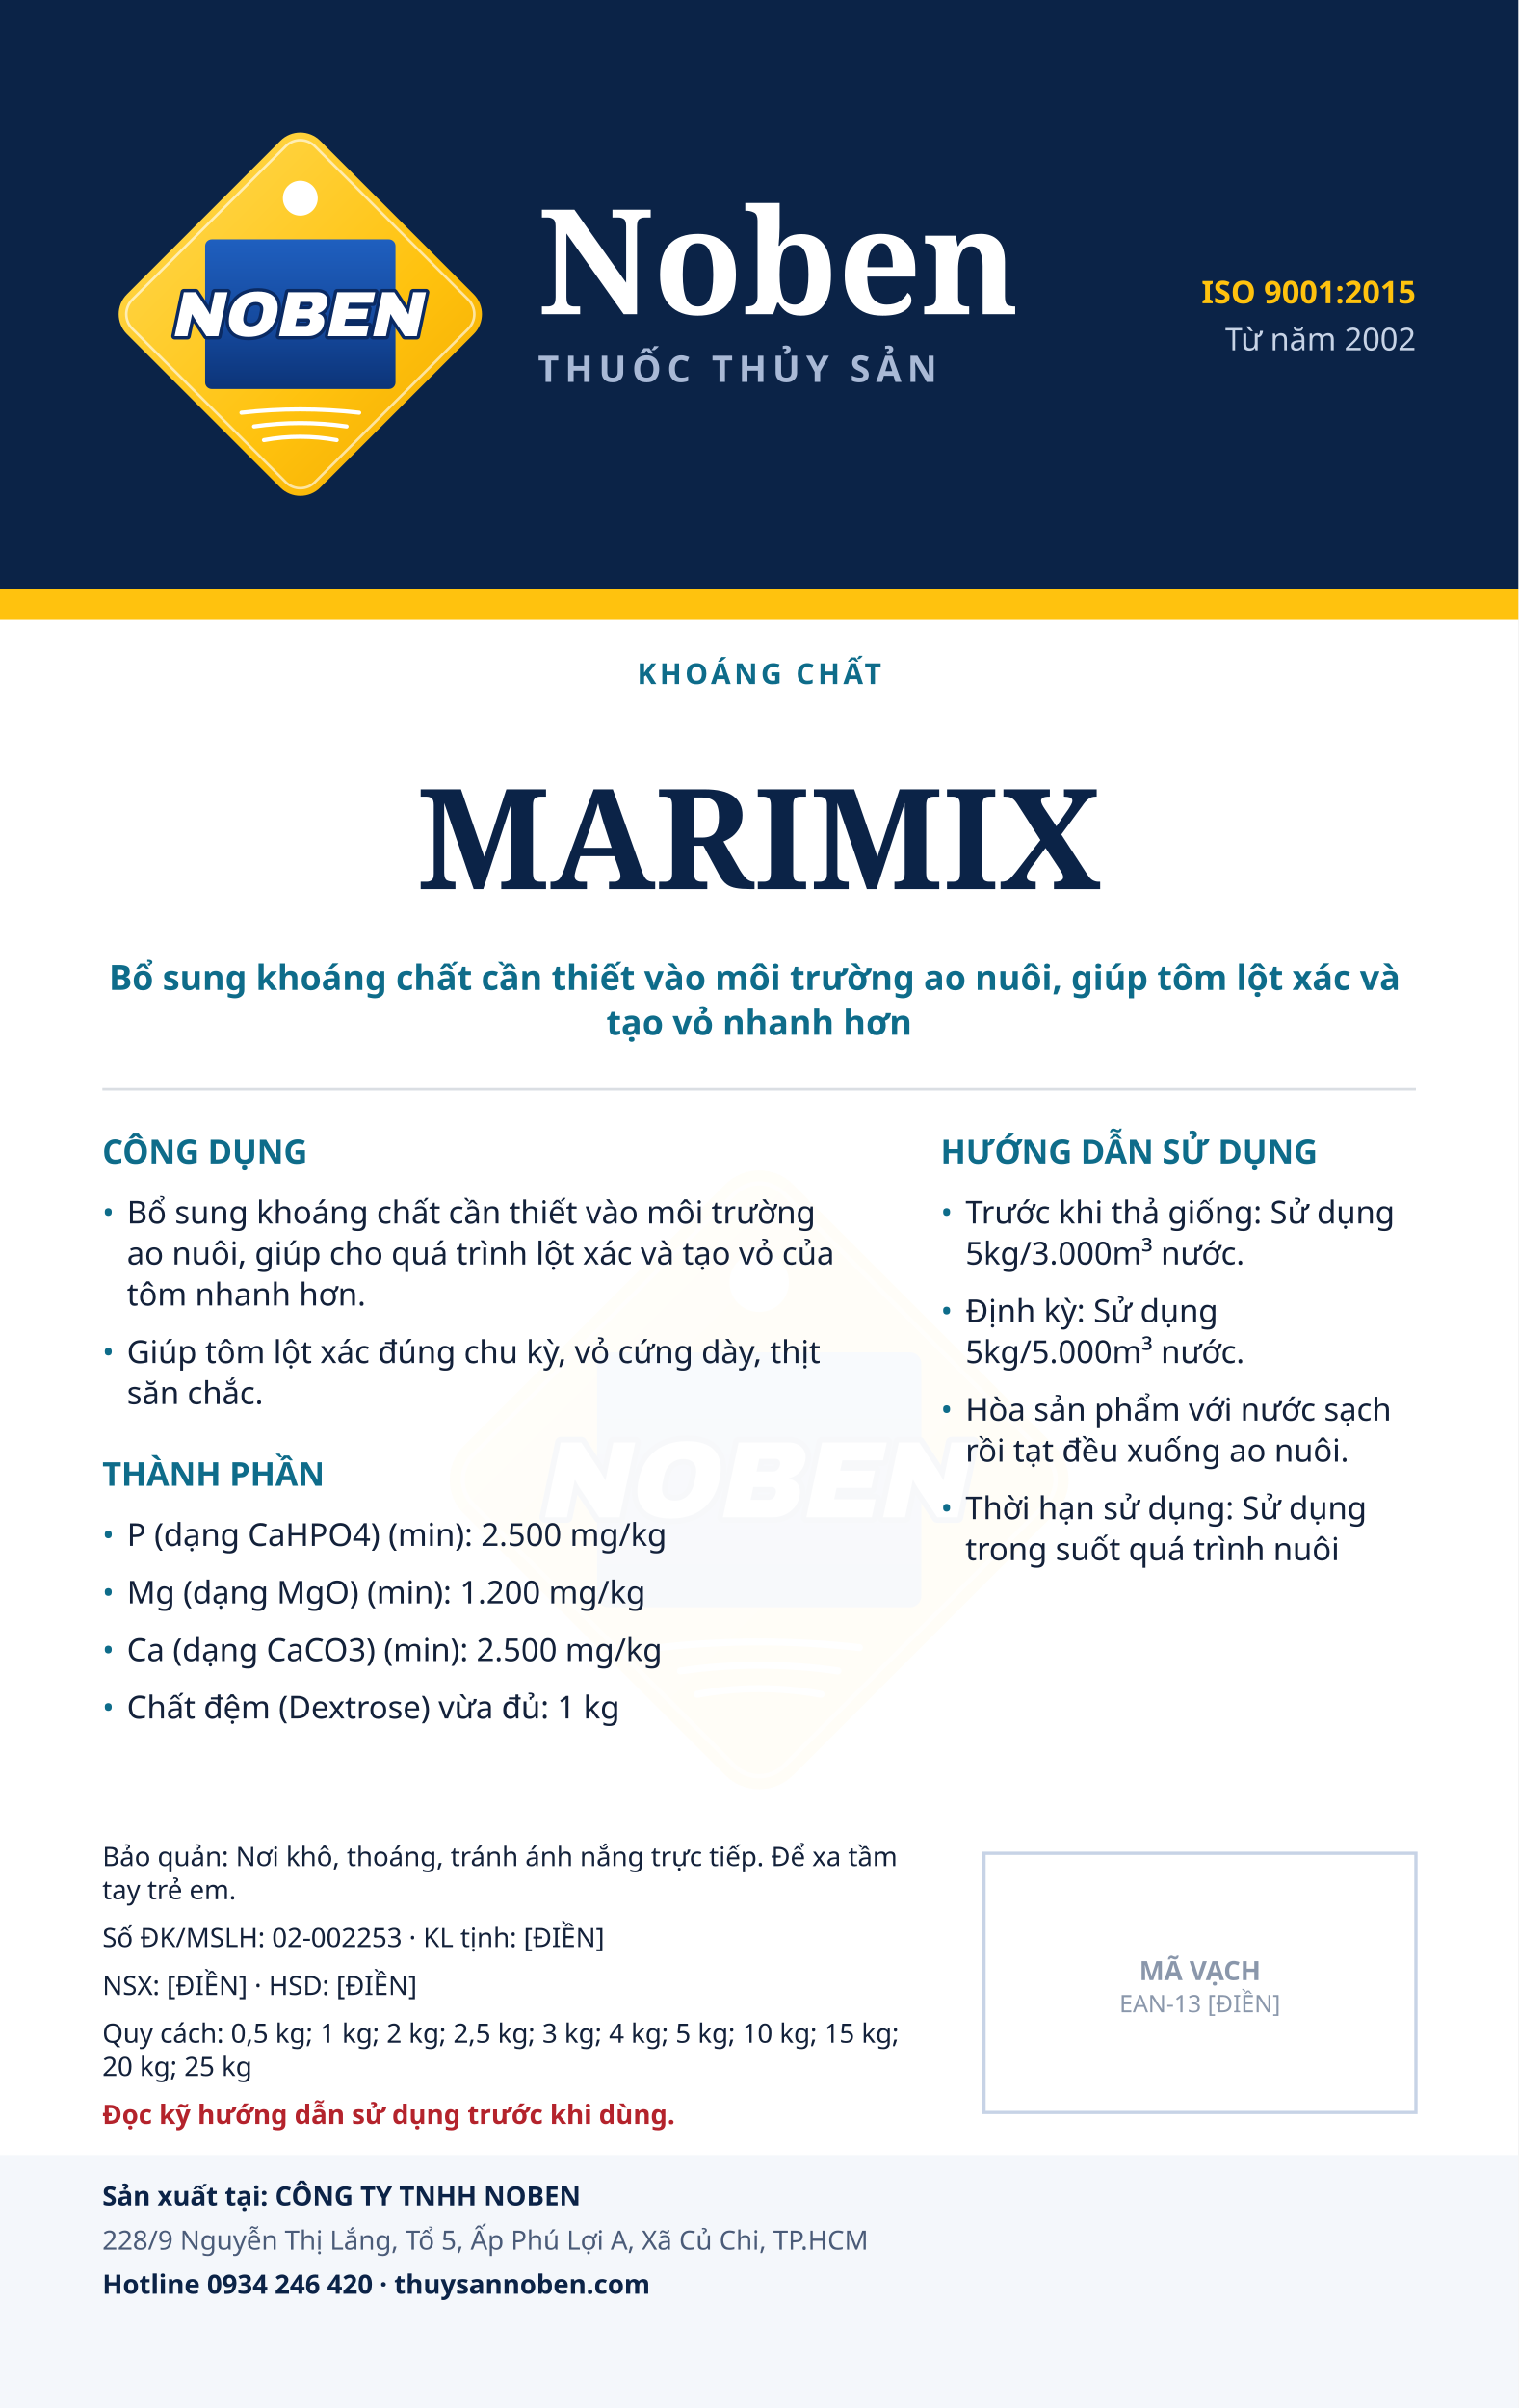
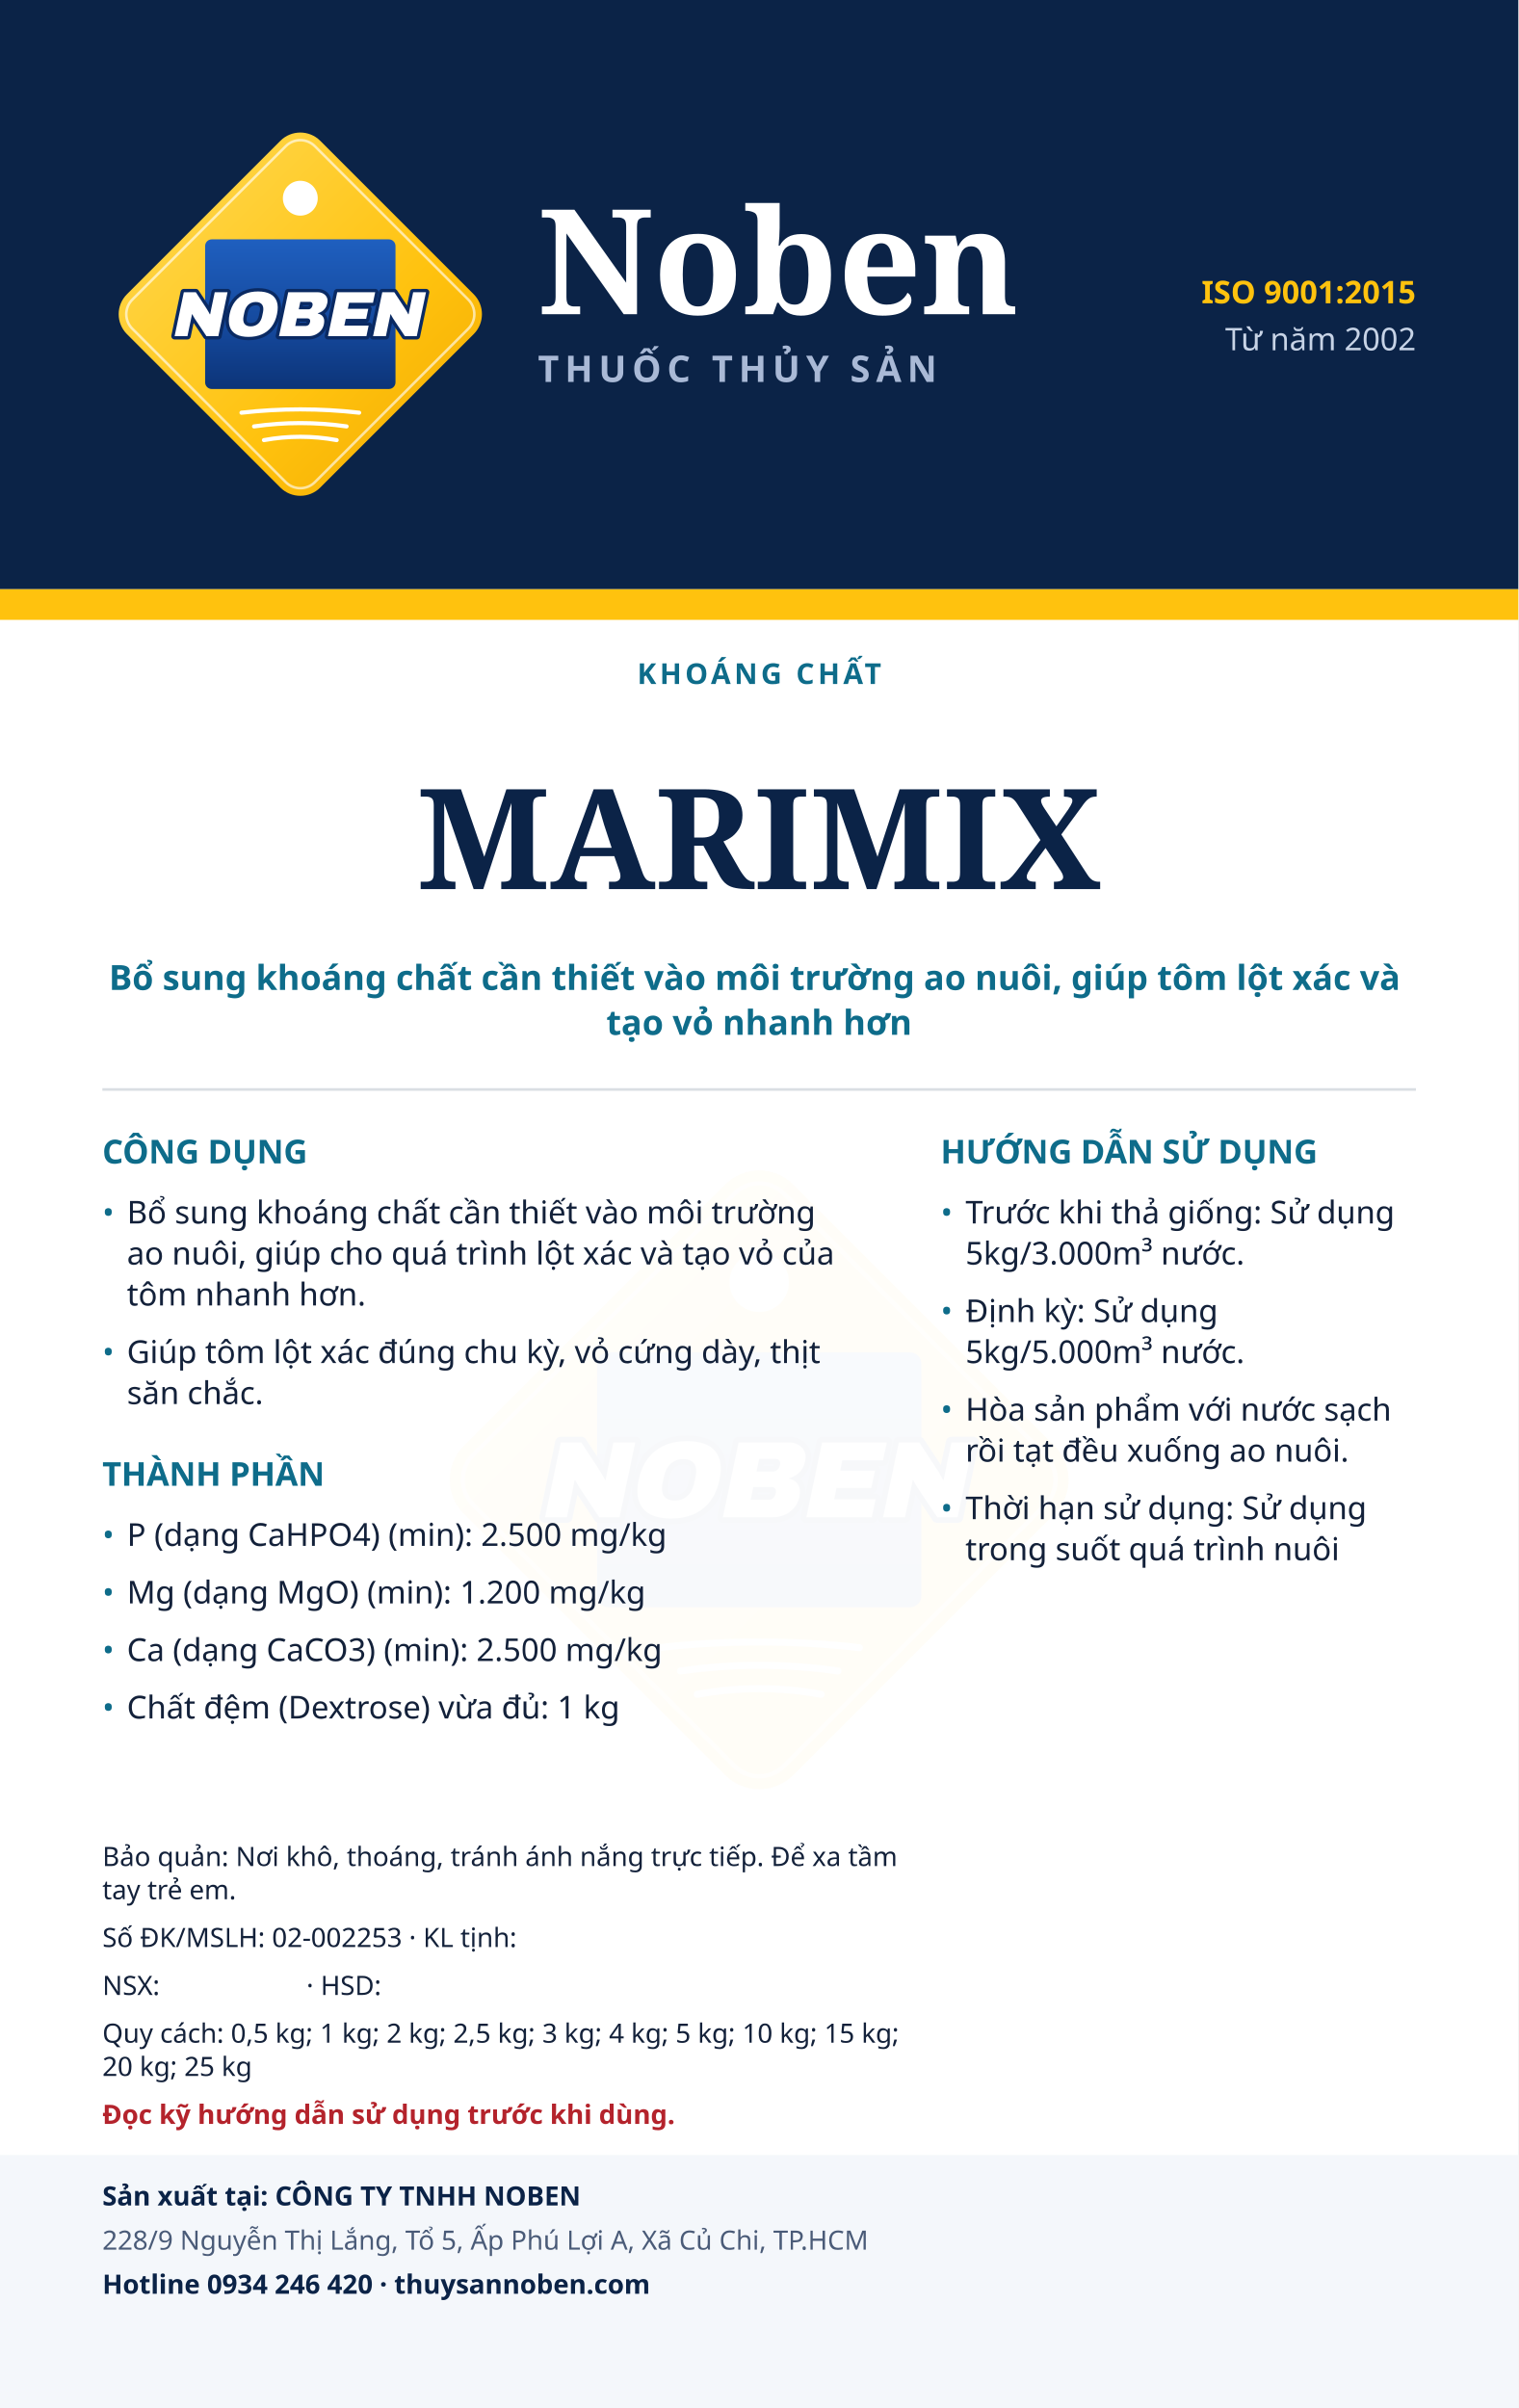
<svg xmlns="http://www.w3.org/2000/svg" xmlns:xlink="http://www.w3.org/1999/xlink" width="116mm" height="183.98mm" viewBox="-3 -3 116 183.98" data-trim="110 177.98" data-tran-le="3" data-an-toan="4.82">
  <defs>
    <clipPath id="nb-trang-giua">
      <rect x="0" y="44.36" width="110" height="117.29" />
    </clipPath>
  </defs>
  <g id="nen">
    <rect x="-3" y="-3" width="116" height="183.98" fill="#ffffff" />
    <rect x="-3" y="161.65" width="116" height="19.33" fill="#f4f7fb" />
    <g opacity="0.035" clip-path="url(#nb-trang-giua)">
      <use href="#nb-mark-art" xlink:href="#nb-mark-art" transform="translate(29.24 84.3) scale(0.10064)" />
    </g>
  </g>
  <g id="dai-thuong-hieu" data-khung="38.09 0 67.09 42.02">
    <rect x="-3" y="-3" width="116" height="45.02" fill="#0b2347" />
    <rect x="-3" y="42.02" width="116" height="2.34" fill="#ffc20e" />
    <text font-family="'Playfair Display ExtraBold', 'Playfair Display', serif" font-weight="800" font-size="11.18" fill="#ffffff" x="38.09" y="21.01">Noben</text>
    <text font-family="'Be Vietnam Pro SemiBold', 'Be Vietnam Pro', sans-serif" font-weight="600" font-size="2.79" fill="#a9b9d6" letter-spacing="0.45" x="38.09" y="26.18">THUỐC THỦY SẢN</text>
    <text font-family="'Be Vietnam Pro SemiBold', 'Be Vietnam Pro', sans-serif" font-weight="600" font-size="2.39" fill="#ffc20e" text-anchor="end" x="105.18" y="20.17">ISO 9001:2015</text>
    <text font-family="'Be Vietnam Pro', sans-serif" font-weight="400" font-size="2.39" fill="#c7d3e6" text-anchor="end" x="105.18" y="23.76">Từ năm 2002</text>
  </g>
  <g id="logo">
    <g transform="translate(4.82 5.88) scale(0.05908)">
      <g id="nb-mark-art">
        <defs>
          <linearGradient id="nb-g" x1="0" y1="0" x2="1" y2="1">
            <stop offset="0" stop-color="#ffdb57" />
            <stop offset=".618" stop-color="#ffc20e" />
            <stop offset="1" stop-color="#f2a900" />
          </linearGradient>
          <linearGradient id="nb-b" x1="0" y1="0" x2="0" y2="1">
            <stop offset="0" stop-color="#1f5fbf" />
            <stop offset=".618" stop-color="#14479a" />
            <stop offset="1" stop-color="#0c3478" />
          </linearGradient>
        </defs>
        <path d="M281.79 31.79 L480.21 230.21 A36.47 36.47 0 0 1 480.21 281.79 L281.79 480.21 A36.47 36.47 0 0 1 230.21 480.21 L31.79 281.79 A36.47 36.47 0 0 1 31.79 230.21 L230.21 31.79 A36.47 36.47 0 0 1 281.79 31.79 Z" fill="url(#nb-g)" />
        <path d="M274.83 38.76 L473.24 237.17 A26.62 26.62 0 0 1 473.24 274.83 L274.83 473.24 A26.62 26.62 0 0 1 237.17 473.24 L38.76 274.83 A26.62 26.62 0 0 1 38.76 237.17 L237.17 38.76 A26.62 26.62 0 0 1 274.83 38.76 Z" fill="none" stroke="#ffffff" stroke-opacity=".618" stroke-width="3.29" />
        <path d="M141.52 159.23 H370.48 A8.61 8.61 0 0 1 379.09 167.84 V344.16 A8.61 8.61 0 0 1 370.48 352.77 H141.52 A8.61 8.61 0 0 1 132.91 344.16 V167.84 A8.61 8.61 0 0 1 141.52 159.23 Z" fill="url(#nb-b)" />
        <circle cx="256" cy="106.02" r="22.54" fill="#ffffff" />
        <g transform="translate(93.46 284.39) scale(0.89704)">
          <g fill="none" stroke="#0a2a63" stroke-width="9.6" stroke-linejoin="round">
            <path transform="translate(-6.81 0)" d="M6.808 0.0 20.1 -63.296H37.396L52.312 -40.572Q52.947 -39.652 53.96 -37.904Q54.973 -36.156 56.022 -34.362Q57.071 -32.568 57.575 -31.464L58.074 -31.648Q58.523 -34.224 59.054 -36.754Q59.586 -39.284 59.856 -40.572L64.628 -63.296H83.12L69.828 0.0H52.624L35.765 -25.3Q34.587 -27.14 33.802 -28.658Q33.017 -30.176 32.295 -31.556L31.796 -31.372Q31.521 -29.624 31.154 -27.876Q30.787 -26.128 30.613 -25.3L25.3 0.0Z " />
            <path transform="translate(-7.2 0)" d="M113.676 1.104Q102.912 1.104 96.049 -2.576Q89.186 -6.256 86.674 -13.57Q84.162 -20.884 86.422 -31.648Q88.702 -42.504 94.276 -49.772Q99.85 -57.04 108.259 -60.72Q116.668 -64.4 127.432 -64.4Q138.288 -64.4 145.151 -60.72Q152.014 -57.04 154.536 -49.772Q157.058 -42.504 154.778 -31.648Q152.518 -20.884 146.934 -13.57Q141.35 -6.256 132.941 -2.576Q124.532 1.104 113.676 1.104ZM116.864 -14.076Q120.176 -14.076 122.928 -15.134Q125.68 -16.192 127.788 -18.124Q129.896 -20.056 131.294 -22.77Q132.692 -25.484 133.368 -28.704L134.604 -34.592Q135.281 -37.812 135.022 -40.526Q134.764 -43.24 133.468 -45.172Q132.172 -47.104 129.864 -48.162Q127.556 -49.22 124.244 -49.22Q120.932 -49.22 118.18 -48.162Q115.428 -47.104 113.366 -45.172Q111.304 -43.24 109.906 -40.526Q108.509 -37.812 107.832 -34.592L106.596 -28.704Q105.92 -25.484 106.178 -22.77Q106.436 -20.056 107.686 -18.124Q108.936 -16.192 111.244 -15.134Q113.552 -14.076 116.864 -14.076Z " />
            <path transform="translate(-7.59 0)" d="M158.08 0.0 171.372 -63.296H213.508Q218.292 -63.296 221.833 -61.318Q225.373 -59.34 227.031 -55.844Q228.689 -52.348 227.723 -47.748Q226.757 -43.148 224.667 -40.204Q222.577 -37.26 219.827 -35.558Q217.078 -33.856 214.052 -33.028L213.975 -32.66Q217.132 -31.924 219.469 -30.13Q221.807 -28.336 222.786 -25.116Q223.766 -21.896 222.704 -16.836Q221.641 -11.776 218.365 -8.004Q215.089 -4.232 210.504 -2.116Q205.92 0.0 200.768 0.0ZM181.503 -14.72H196.959Q199.075 -14.72 200.672 -16.192Q202.269 -17.664 202.888 -20.608Q203.177 -21.988 202.821 -23.138Q202.464 -24.288 201.542 -24.932Q200.619 -25.576 199.239 -25.576H183.783ZM186.526 -38.64H200.51Q201.982 -38.64 203.139 -39.33Q204.296 -40.02 205.165 -41.308Q206.033 -42.596 206.439 -44.528Q206.864 -46.552 205.783 -47.978Q204.703 -49.404 202.771 -49.404H188.787Z " />
            <path transform="translate(-7.8 0)" d="M228.932 0.0 242.224 -63.296H296.964L293.776 -48.116H259.368L257.533 -39.376H286.973L283.92 -24.84H254.48L252.452 -15.18H287.504L284.316 0.0Z " />
            <path transform="translate(-8 0)" d="M294.08 0.0 307.372 -63.296H324.668L339.584 -40.572Q340.219 -39.652 341.232 -37.904Q342.245 -36.156 343.294 -34.362Q344.343 -32.568 344.847 -31.464L345.346 -31.648Q345.795 -34.224 346.326 -36.754Q346.858 -39.284 347.128 -40.572L351.9 -63.296H370.392L357.1 0.0H339.896L323.037 -25.3Q321.859 -27.14 321.074 -28.658Q320.289 -30.176 319.567 -31.556L319.068 -31.372Q318.793 -29.624 318.426 -27.876Q318.059 -26.128 317.885 -25.3L312.572 0.0Z" />
          </g>
          <g fill="#ffffff">
            <path transform="translate(-6.81 0)" d="M6.808 0.0 20.1 -63.296H37.396L52.312 -40.572Q52.947 -39.652 53.96 -37.904Q54.973 -36.156 56.022 -34.362Q57.071 -32.568 57.575 -31.464L58.074 -31.648Q58.523 -34.224 59.054 -36.754Q59.586 -39.284 59.856 -40.572L64.628 -63.296H83.12L69.828 0.0H52.624L35.765 -25.3Q34.587 -27.14 33.802 -28.658Q33.017 -30.176 32.295 -31.556L31.796 -31.372Q31.521 -29.624 31.154 -27.876Q30.787 -26.128 30.613 -25.3L25.3 0.0Z " />
            <path transform="translate(-7.2 0)" d="M113.676 1.104Q102.912 1.104 96.049 -2.576Q89.186 -6.256 86.674 -13.57Q84.162 -20.884 86.422 -31.648Q88.702 -42.504 94.276 -49.772Q99.85 -57.04 108.259 -60.72Q116.668 -64.4 127.432 -64.4Q138.288 -64.4 145.151 -60.72Q152.014 -57.04 154.536 -49.772Q157.058 -42.504 154.778 -31.648Q152.518 -20.884 146.934 -13.57Q141.35 -6.256 132.941 -2.576Q124.532 1.104 113.676 1.104ZM116.864 -14.076Q120.176 -14.076 122.928 -15.134Q125.68 -16.192 127.788 -18.124Q129.896 -20.056 131.294 -22.77Q132.692 -25.484 133.368 -28.704L134.604 -34.592Q135.281 -37.812 135.022 -40.526Q134.764 -43.24 133.468 -45.172Q132.172 -47.104 129.864 -48.162Q127.556 -49.22 124.244 -49.22Q120.932 -49.22 118.18 -48.162Q115.428 -47.104 113.366 -45.172Q111.304 -43.24 109.906 -40.526Q108.509 -37.812 107.832 -34.592L106.596 -28.704Q105.92 -25.484 106.178 -22.77Q106.436 -20.056 107.686 -18.124Q108.936 -16.192 111.244 -15.134Q113.552 -14.076 116.864 -14.076Z " />
            <path transform="translate(-7.59 0)" d="M158.08 0.0 171.372 -63.296H213.508Q218.292 -63.296 221.833 -61.318Q225.373 -59.34 227.031 -55.844Q228.689 -52.348 227.723 -47.748Q226.757 -43.148 224.667 -40.204Q222.577 -37.26 219.827 -35.558Q217.078 -33.856 214.052 -33.028L213.975 -32.66Q217.132 -31.924 219.469 -30.13Q221.807 -28.336 222.786 -25.116Q223.766 -21.896 222.704 -16.836Q221.641 -11.776 218.365 -8.004Q215.089 -4.232 210.504 -2.116Q205.92 0.0 200.768 0.0ZM181.503 -14.72H196.959Q199.075 -14.72 200.672 -16.192Q202.269 -17.664 202.888 -20.608Q203.177 -21.988 202.821 -23.138Q202.464 -24.288 201.542 -24.932Q200.619 -25.576 199.239 -25.576H183.783ZM186.526 -38.64H200.51Q201.982 -38.64 203.139 -39.33Q204.296 -40.02 205.165 -41.308Q206.033 -42.596 206.439 -44.528Q206.864 -46.552 205.783 -47.978Q204.703 -49.404 202.771 -49.404H188.787Z " />
            <path transform="translate(-7.8 0)" d="M228.932 0.0 242.224 -63.296H296.964L293.776 -48.116H259.368L257.533 -39.376H286.973L283.92 -24.84H254.48L252.452 -15.18H287.504L284.316 0.0Z " />
            <path transform="translate(-8 0)" d="M294.08 0.0 307.372 -63.296H324.668L339.584 -40.572Q340.219 -39.652 341.232 -37.904Q342.245 -36.156 343.294 -34.362Q344.343 -32.568 344.847 -31.464L345.346 -31.648Q345.795 -34.224 346.326 -36.754Q346.858 -39.284 347.128 -40.572L351.9 -63.296H370.392L357.1 0.0H339.896L323.037 -25.3Q321.859 -27.14 321.074 -28.658Q320.289 -30.176 319.567 -31.556L319.068 -31.372Q318.793 -29.624 318.426 -27.876Q318.059 -26.128 317.885 -25.3L312.572 0.0Z" />
          </g>
        </g>
        <path d="M179.92 383.41 Q256 374.8 332.08 383.41 M196.19 401.13 Q256 392.52 315.81 401.13 M208.98 418.85 Q256 410.24 303.02 418.85" fill="none" stroke="#ffffff" stroke-width="5.32" stroke-linecap="round" />
      </g>
    </g>
  </g>
  <g id="ten-san-pham" data-khung="4.82 44.36 100.36 38.58">
    <text font-family="'Be Vietnam Pro SemiBold', 'Be Vietnam Pro', sans-serif" font-weight="600" font-size="2.2" fill="#0e6c8a" text-anchor="middle" letter-spacing="0.26">
      <tspan x="55" y="49.26">KHOÁNG CHẤT</tspan>
    </text>
    <text font-family="'Playfair Display ExtraBold', 'Playfair Display', serif" font-weight="800" font-size="10.68" fill="#0b2347" text-anchor="middle">
      <tspan x="55" y="64.93">MARIMIX</tspan>
    </text>
    <text font-family="'Be Vietnam Pro SemiBold', 'Be Vietnam Pro', sans-serif" font-weight="600" font-size="2.64" fill="#0e6c8a" text-anchor="middle">
      <tspan x="55" y="72.63">Bổ sung khoáng chất cần thiết vào môi trường ao nuôi, giúp tôm lột xác và</tspan>
      <tspan x="55" y="76.06">tạo vỏ nhanh hơn</tspan>
    </text>
  </g>
  <g id="cong-dung" data-khung="4.82 82.94 58.75 21.98">
    <line x1="4.82" y1="80.24" x2="105.18" y2="80.24" stroke="#0b2347" stroke-opacity="0.15" stroke-width="0.2" />
    <text font-family="'Be Vietnam Pro SemiBold', 'Be Vietnam Pro', sans-serif" font-weight="600" font-size="2.51" fill="#0e6c8a">
      <tspan x="4.82" y="85.89">CÔNG DỤNG</tspan>
    </text>
    <text font-family="'Be Vietnam Pro', sans-serif" font-weight="400" font-size="2.41" fill="#0e6c8a" x="4.82" y="90.48">•</text>
    <text font-family="'Be Vietnam Pro', sans-serif" font-weight="400" font-size="2.41" fill="#13213a">
      <tspan x="6.7" y="90.48">Bổ sung khoáng chất cần thiết vào môi trường</tspan>
      <tspan x="6.7" y="93.61">ao nuôi, giúp cho quá trình lột xác và tạo vỏ của</tspan>
      <tspan x="6.7" y="96.74">tôm nhanh hơn.</tspan>
    </text>
    <text font-family="'Be Vietnam Pro', sans-serif" font-weight="400" font-size="2.41" fill="#0e6c8a" x="4.82" y="101.14">•</text>
    <text font-family="'Be Vietnam Pro', sans-serif" font-weight="400" font-size="2.41" fill="#13213a">
      <tspan x="6.7" y="101.14">Giúp tôm lột xác đúng chu kỳ, vỏ cứng dày, thịt</tspan>
      <tspan x="6.7" y="104.27">săn chắc.</tspan>
    </text>
  </g>
  <g id="huong-dan" data-khung="68.87 82.94 36.31 33.91">
    <text font-family="'Be Vietnam Pro SemiBold', 'Be Vietnam Pro', sans-serif" font-weight="600" font-size="2.51" fill="#0e6c8a">
      <tspan x="68.87" y="85.89">HƯỚNG DẪN SỬ DỤNG</tspan>
    </text>
    <text font-family="'Be Vietnam Pro', sans-serif" font-weight="400" font-size="2.41" fill="#0e6c8a" x="68.87" y="90.48">•</text>
    <text font-family="'Be Vietnam Pro', sans-serif" font-weight="400" font-size="2.41" fill="#13213a">
      <tspan x="70.76" y="90.48">Trước khi thả giống: Sử dụng</tspan>
      <tspan x="70.76" y="93.61">5kg/3.000m³ nước.</tspan>
    </text>
    <text font-family="'Be Vietnam Pro', sans-serif" font-weight="400" font-size="2.41" fill="#0e6c8a" x="68.87" y="98.01">•</text>
    <text font-family="'Be Vietnam Pro', sans-serif" font-weight="400" font-size="2.41" fill="#13213a">
      <tspan x="70.76" y="98.01">Định kỳ: Sử dụng</tspan>
      <tspan x="70.76" y="101.14">5kg/5.000m³ nước.</tspan>
    </text>
    <text font-family="'Be Vietnam Pro', sans-serif" font-weight="400" font-size="2.41" fill="#0e6c8a" x="68.87" y="105.54">•</text>
    <text font-family="'Be Vietnam Pro', sans-serif" font-weight="400" font-size="2.41" fill="#13213a">
      <tspan x="70.76" y="105.54">Hòa sản phẩm với nước sạch</tspan>
      <tspan x="70.76" y="108.67">rồi tạt đều xuống ao nuôi.</tspan>
    </text>
    <text font-family="'Be Vietnam Pro', sans-serif" font-weight="400" font-size="2.41" fill="#0e6c8a" x="68.87" y="113.07">•</text>
    <text font-family="'Be Vietnam Pro', sans-serif" font-weight="400" font-size="2.41" fill="#13213a">
      <tspan x="70.76" y="113.07">Thời hạn sử dụng: Sử dụng</tspan>
      <tspan x="70.76" y="116.2">trong suốt quá trình nuôi</tspan>
    </text>
  </g>
  <g id="thanh-phan" data-khung="4.82 107.57 58.75 21.38">
    <text font-family="'Be Vietnam Pro SemiBold', 'Be Vietnam Pro', sans-serif" font-weight="600" font-size="2.51" fill="#0e6c8a">
      <tspan x="4.82" y="110.52">THÀNH PHẦN</tspan>
    </text>
    <text font-family="'Be Vietnam Pro', sans-serif" font-weight="400" font-size="2.41" fill="#0e6c8a" x="4.82" y="115.11">•</text>
    <text font-family="'Be Vietnam Pro', sans-serif" font-weight="400" font-size="2.41" fill="#13213a">
      <tspan x="6.7" y="115.11">P (dạng CaHPO4) (min): 2.500 mg/kg</tspan>
    </text>
    <text font-family="'Be Vietnam Pro', sans-serif" font-weight="400" font-size="2.41" fill="#0e6c8a" x="4.82" y="119.51">•</text>
    <text font-family="'Be Vietnam Pro', sans-serif" font-weight="400" font-size="2.41" fill="#13213a">
      <tspan x="6.7" y="119.51">Mg (dạng MgO) (min): 1.200 mg/kg</tspan>
    </text>
    <text font-family="'Be Vietnam Pro', sans-serif" font-weight="400" font-size="2.41" fill="#0e6c8a" x="4.82" y="123.91">•</text>
    <text font-family="'Be Vietnam Pro', sans-serif" font-weight="400" font-size="2.41" fill="#13213a">
      <tspan x="6.7" y="123.91">Ca (dạng CaCO3) (min): 2.500 mg/kg</tspan>
    </text>
    <text font-family="'Be Vietnam Pro', sans-serif" font-weight="400" font-size="2.41" fill="#0e6c8a" x="4.82" y="128.3">•</text>
    <text font-family="'Be Vietnam Pro', sans-serif" font-weight="400" font-size="2.41" fill="#13213a">
      <tspan x="6.7" y="128.3">Chất đệm (Dextrose) vừa đủ: 1 kg</tspan>
    </text>
  </g>
  <g id="phap-ly" data-khung="4.82 137.18 100.36 35.98">
    <text font-family="'Be Vietnam Pro', sans-serif" font-weight="400" font-size="2.03" fill="#13213a">
      <tspan x="4.82" y="139.57">Bảo quản: Nơi khô, thoáng, tránh ánh nắng trực tiếp. Để xa tầm</tspan>
      <tspan x="4.82" y="142.11">tay trẻ em.</tspan>
    </text>
    <text font-family="'Be Vietnam Pro', sans-serif" font-weight="400" font-size="2.03" fill="#13213a">
-       <tspan x="4.82" y="145.76">Số ĐK/MSLH: 02-002253 · KL tịnh: [ĐIỀN]</tspan>
+       <tspan x="4.82" y="145.76">Số ĐK/MSLH: 02-002253 · KL tịnh:</tspan>
    </text>
    <text font-family="'Be Vietnam Pro', sans-serif" font-weight="400" font-size="2.03" fill="#13213a">
-       <tspan x="4.82" y="149.42">NSX: [ĐIỀN] · HSD: [ĐIỀN]</tspan>
+       <tspan x="4.82" y="149.42">NSX:       · HSD:</tspan>
    </text>
    <text font-family="'Be Vietnam Pro', sans-serif" font-weight="400" font-size="2.03" fill="#13213a">
      <tspan x="4.82" y="153.07">Quy cách: 0,5 kg; 1 kg; 2 kg; 2,5 kg; 3 kg; 4 kg; 5 kg; 10 kg; 15 kg;</tspan>
      <tspan x="4.82" y="155.61">20 kg; 25 kg</tspan>
    </text>
    <text font-family="'Be Vietnam Pro SemiBold', 'Be Vietnam Pro', sans-serif" font-weight="600" font-size="2.03" fill="#b4232c">
      <tspan x="4.82" y="159.27">Đọc kỹ hướng dẫn sử dụng trước khi dùng.</tspan>
    </text>
    <text font-family="'Be Vietnam Pro SemiBold', 'Be Vietnam Pro', sans-serif" font-weight="600" font-size="2.03" fill="#0b2347">
      <tspan x="4.82" y="165.51">Sản xuất tại: CÔNG TY TNHH NOBEN</tspan>
    </text>
    <text font-family="'Be Vietnam Pro', sans-serif" font-weight="400" font-size="2.03" fill="#4a5b78">
      <tspan x="4.82" y="168.88">228/9 Nguyễn Thị Lắng, Tổ 5, Ấp Phú Lợi A, Xã Củ Chi, TP.HCM</tspan>
    </text>
    <text font-family="'Be Vietnam Pro SemiBold', 'Be Vietnam Pro', sans-serif" font-weight="600" font-size="2.03" fill="#0b2347">
      <tspan x="4.82" y="172.25">Hotline 0934 246 420 · thuysannoben.com</tspan>
    </text>
  </g>
  <g id="ma-vach" data-khung="72.18 138.6 33 19.8">
-     <rect x="72.18" y="138.6" width="33" height="19.8" fill="#ffffff" stroke="#c7d3e6" stroke-width="0.25" />
-     <text font-family="'Be Vietnam Pro SemiBold', 'Be Vietnam Pro', sans-serif" font-weight="600" font-size="2.03" fill="#8a97ab" text-anchor="middle" x="88.68" y="148.29">MÃ VẠCH</text>
-     <text font-family="'Be Vietnam Pro', sans-serif" font-weight="400" font-size="1.83" fill="#8a97ab" text-anchor="middle" x="88.68" y="150.74">EAN-13 [ĐIỀN]</text>
-   </g>
+ </g>
  <g id="vung-an-toan" display="none">
    <rect x="-3" y="-3" width="116" height="183.98" fill="none" stroke="#e6007e" stroke-width="0.2" />
    <rect x="0" y="0" width="110" height="177.98" fill="none" stroke="#00a0e9" stroke-width="0.25" />
    <rect x="4.82" y="4.82" width="100.36" height="168.34" fill="none" stroke="#2fb34a" stroke-width="0.2" stroke-dasharray="1 1" />
    <line x1="0" y1="110" x2="110" y2="110" stroke="#ffc20e" stroke-width="0.2" stroke-dasharray="2 1" />
  </g>
</svg>
